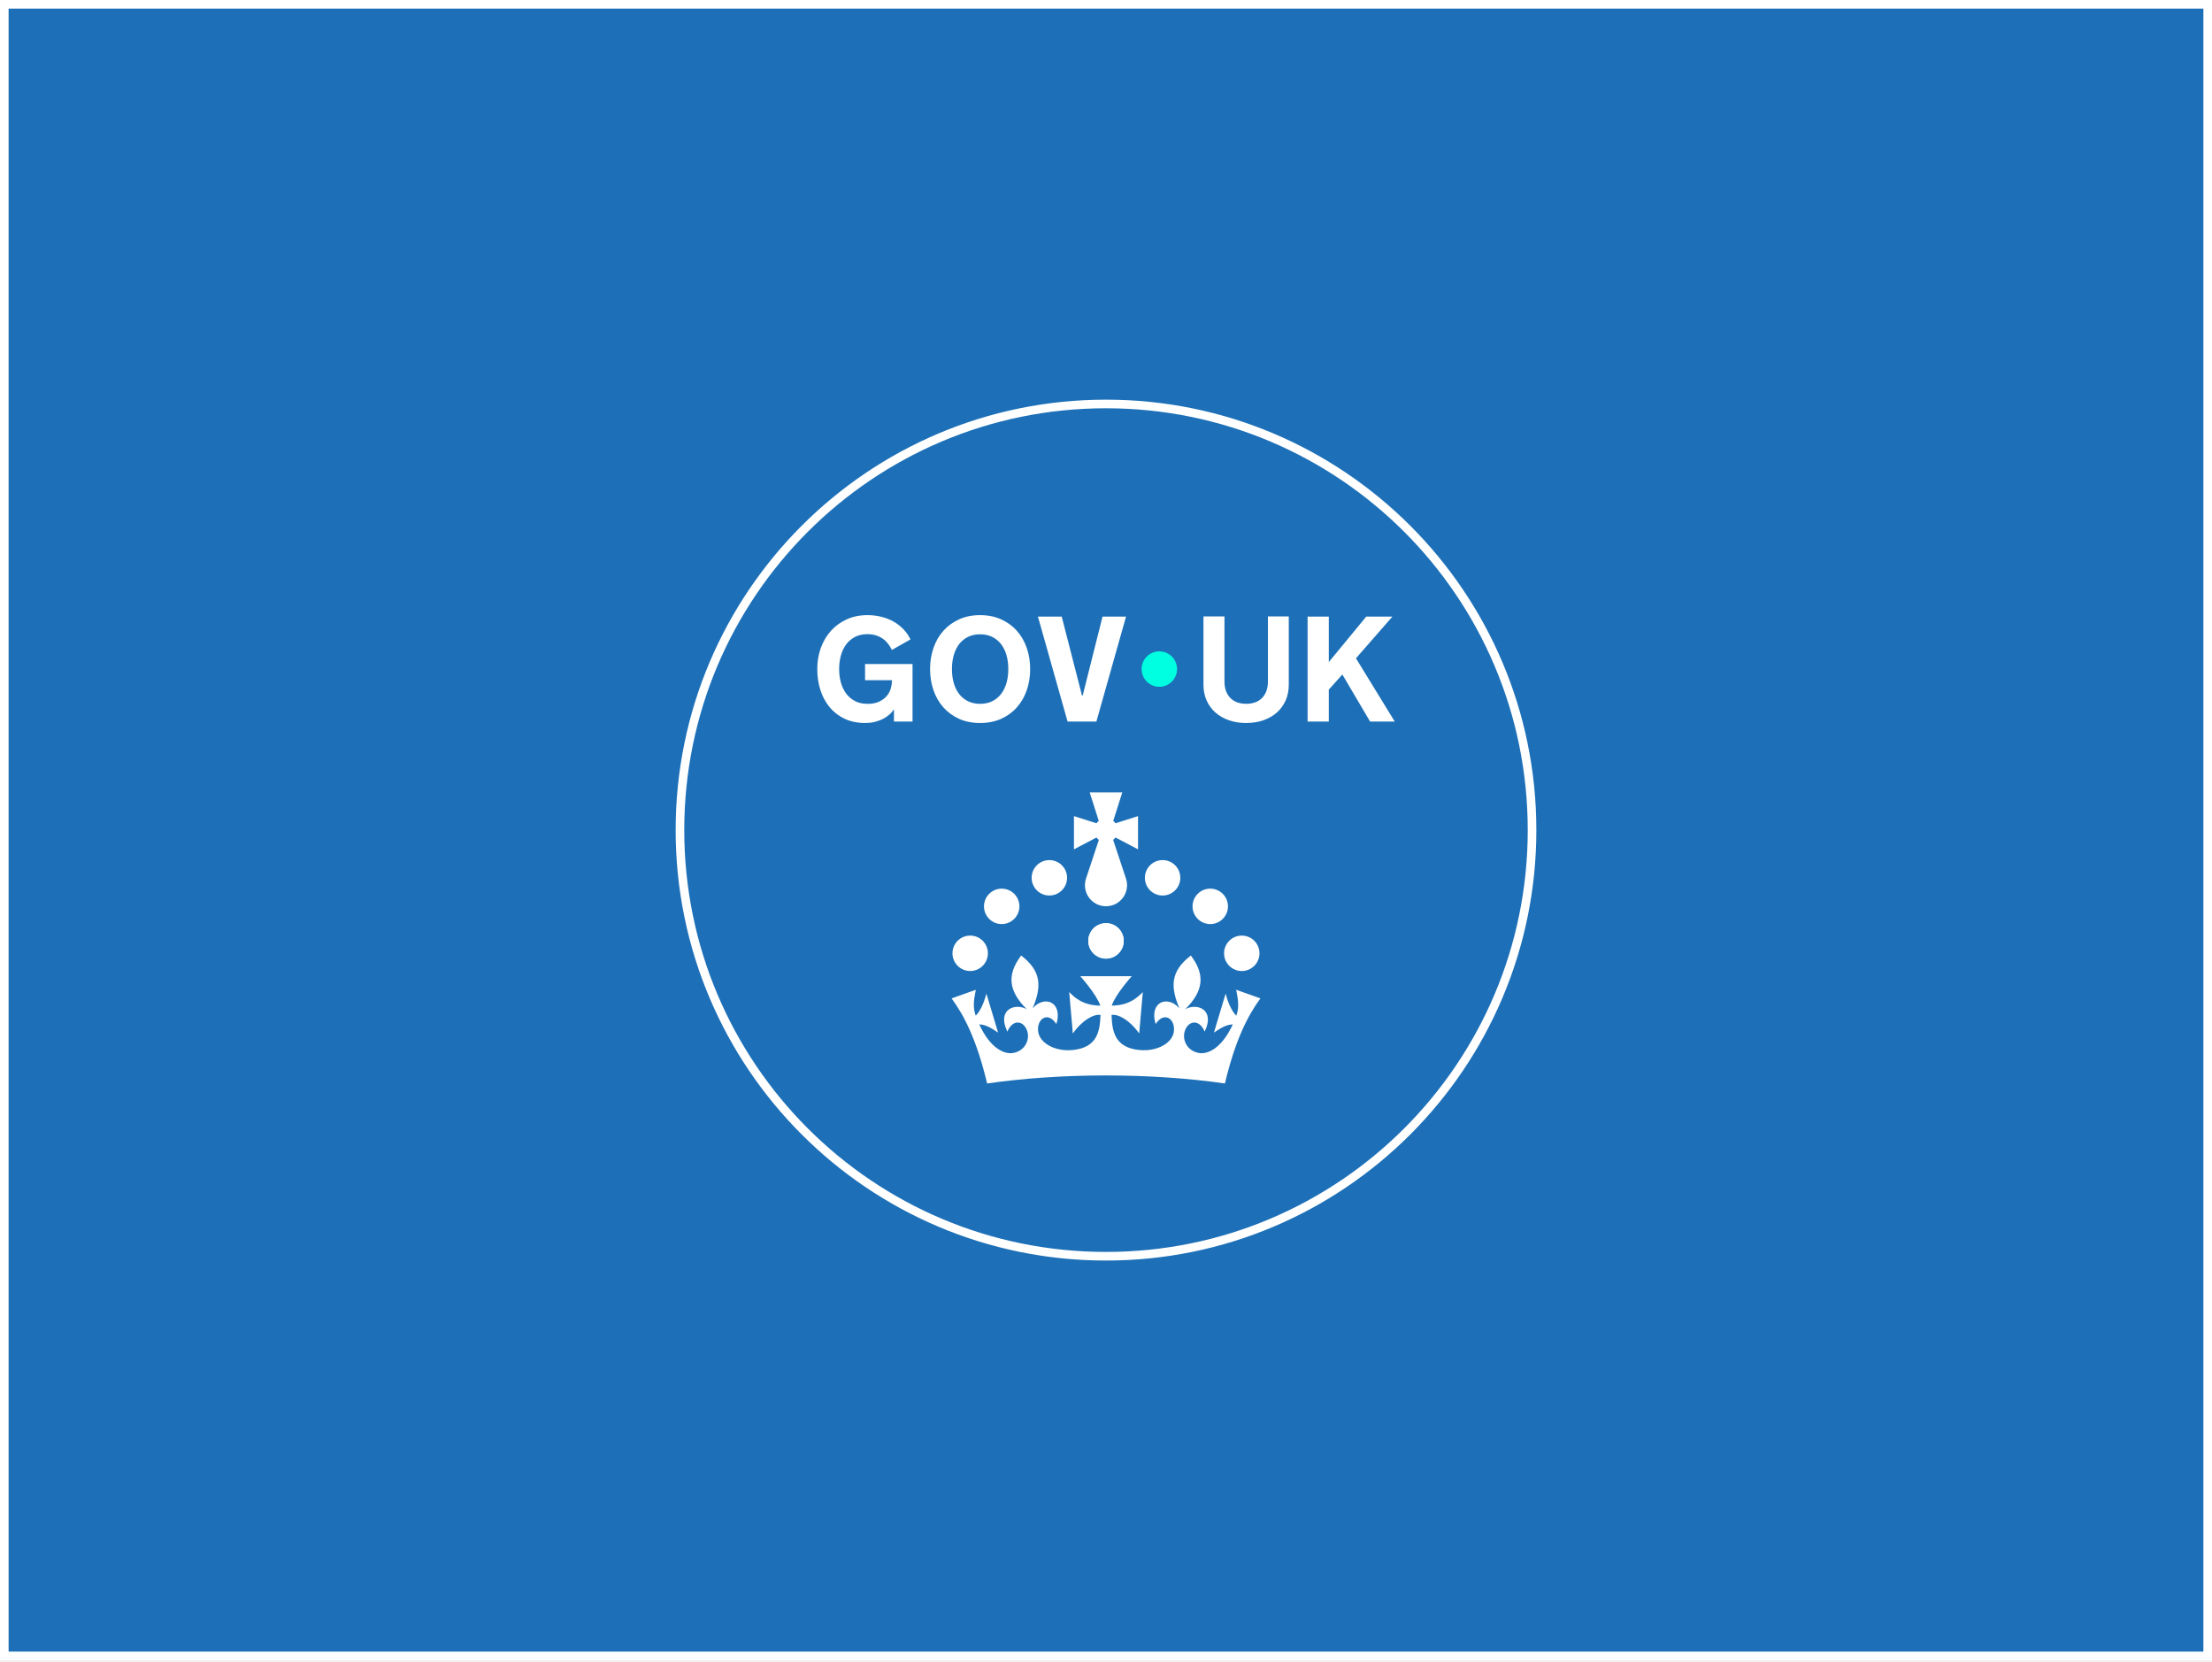
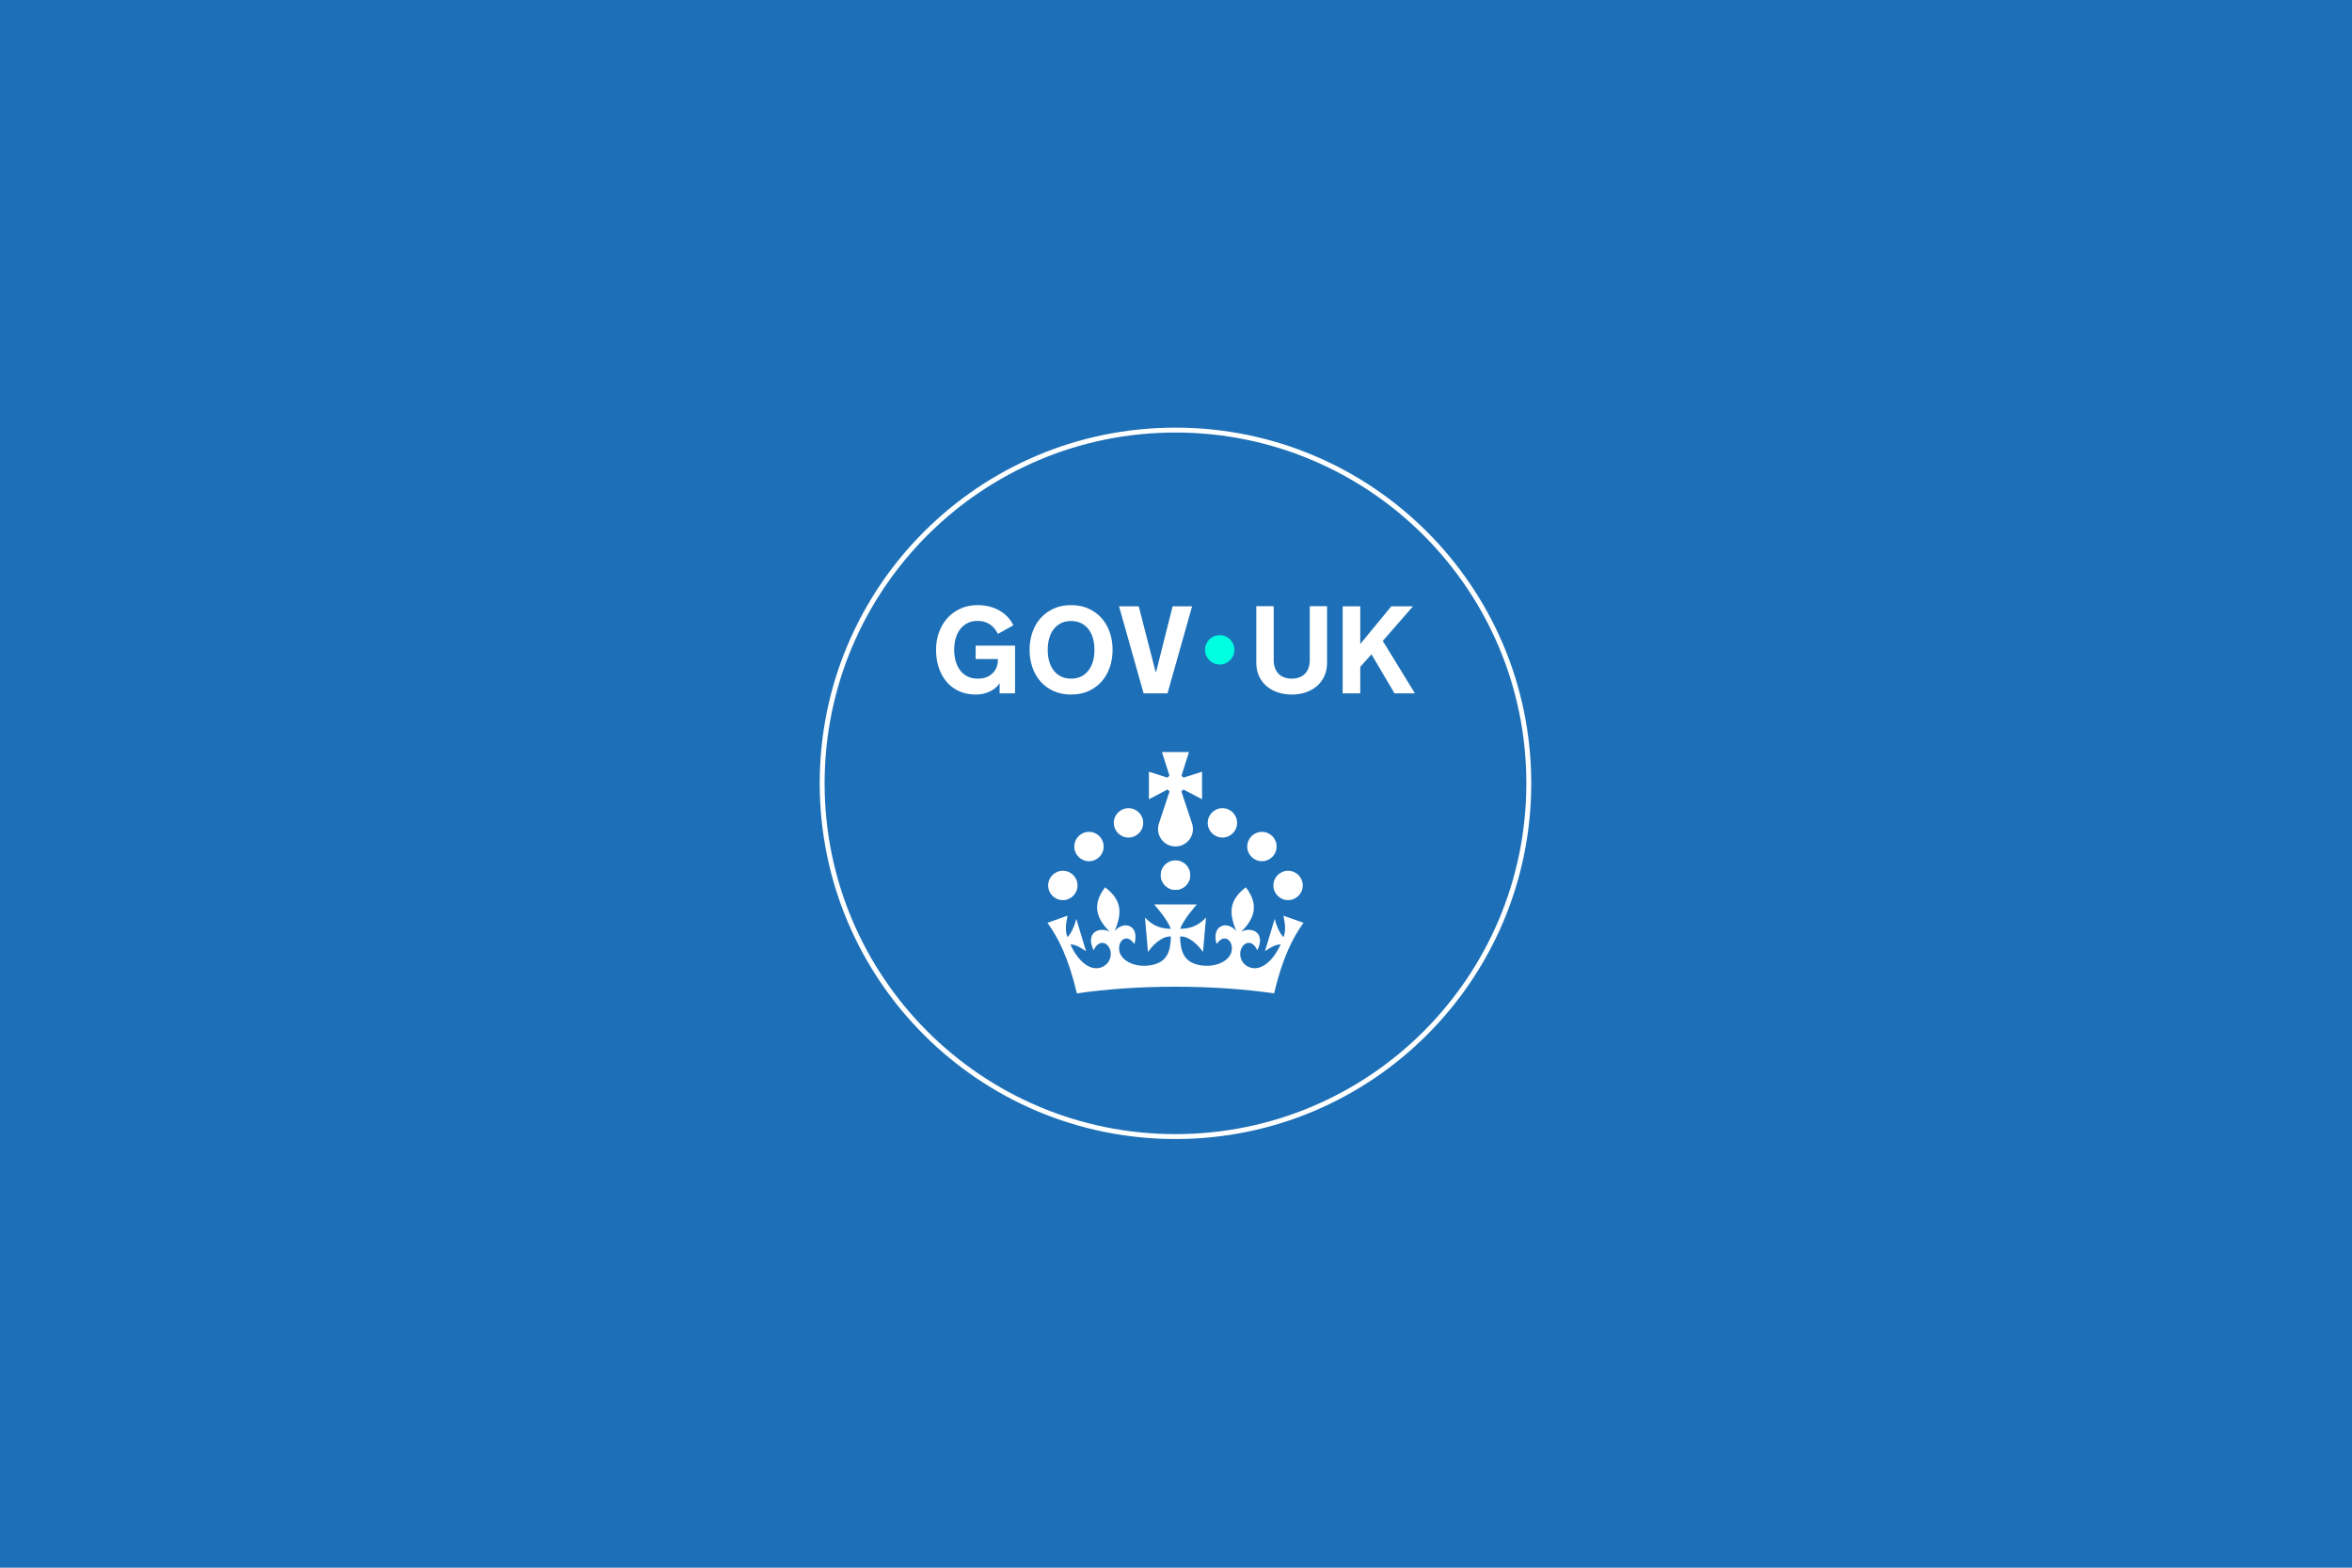
- <svg xmlns="http://www.w3.org/2000/svg" width="257" height="193" viewBox="0 0 257 193" fill="none">
-   <rect x="0.5" y="0.5" width="256" height="191.85" fill="#1D70B8" stroke="white" />
-   <rect x="79" y="46.925" width="99" height="99" rx="49.5" stroke="white" />
-   <path d="M134.697 79.777C135.833 79.777 136.754 78.856 136.754 77.719C136.754 76.582 135.833 75.661 134.697 75.661C133.56 75.661 132.639 76.582 132.639 77.719C132.639 78.856 133.56 79.777 134.697 79.777Z" fill="#00FFE0" />
-   <path d="M97.496 77.753C97.496 78.275 97.562 78.776 97.692 79.258C97.822 79.739 98.021 80.164 98.287 80.533C98.553 80.901 98.893 81.197 99.307 81.421C99.721 81.645 100.214 81.757 100.786 81.757C101.359 81.757 101.794 81.669 102.159 81.494C102.525 81.318 102.817 81.098 103.035 80.835C103.253 80.571 103.406 80.287 103.494 79.981C103.582 79.674 103.626 79.391 103.626 79.13V79.011H100.506V77.133H106.023V83.814H103.864V82.386C103.711 82.624 103.521 82.841 103.294 83.036C103.068 83.232 102.813 83.399 102.529 83.538C102.246 83.677 101.935 83.786 101.598 83.865C101.261 83.945 100.903 83.984 100.523 83.984C99.633 83.984 98.843 83.823 98.151 83.5C97.46 83.177 96.878 82.732 96.404 82.165C95.931 81.598 95.572 80.935 95.325 80.176C95.078 79.417 94.955 78.598 94.955 77.719C94.955 76.841 95.093 76.029 95.367 75.267C95.642 74.505 96.033 73.842 96.541 73.278C97.048 72.714 97.66 72.269 98.377 71.943C99.094 71.617 99.897 71.454 100.787 71.454C101.365 71.454 101.913 71.521 102.431 71.654C102.95 71.787 103.423 71.977 103.851 72.223C104.279 72.47 104.657 72.768 104.986 73.116C105.314 73.464 105.581 73.851 105.785 74.276L103.626 75.492C103.495 75.231 103.342 74.989 103.167 74.765C102.991 74.541 102.789 74.348 102.559 74.187C102.329 74.025 102.067 73.898 101.773 73.804C101.478 73.711 101.149 73.664 100.787 73.664C100.214 73.664 99.721 73.776 99.308 74C98.894 74.224 98.554 74.52 98.288 74.888C98.021 75.257 97.823 75.683 97.692 76.168C97.562 76.652 97.497 77.153 97.497 77.668V77.753H97.496Z" fill="white" />
-   <path d="M113.875 71.454C114.781 71.454 115.595 71.617 116.314 71.943C117.034 72.269 117.645 72.713 118.146 73.277C118.648 73.841 119.03 74.504 119.294 75.266C119.557 76.029 119.689 76.846 119.689 77.719C119.689 78.591 119.557 79.416 119.294 80.175C119.03 80.935 118.648 81.598 118.146 82.165C117.645 82.731 117.034 83.176 116.314 83.499C115.595 83.822 114.781 83.984 113.875 83.984C112.968 83.984 112.148 83.822 111.431 83.499C110.714 83.176 110.105 82.731 109.603 82.165C109.102 81.598 108.719 80.935 108.456 80.175C108.192 79.416 108.061 78.597 108.061 77.719C108.061 76.84 108.192 76.029 108.456 75.266C108.719 74.504 109.102 73.841 109.603 73.277C110.105 72.713 110.714 72.269 111.431 71.943C112.148 71.617 112.962 71.454 113.875 71.454ZM113.875 81.757C114.407 81.757 114.876 81.656 115.282 81.455C115.687 81.254 116.028 80.975 116.306 80.618C116.583 80.261 116.793 79.838 116.935 79.351C117.076 78.864 117.147 78.331 117.147 77.753V77.685C117.147 77.112 117.076 76.581 116.935 76.091C116.793 75.601 116.583 75.177 116.306 74.82C116.028 74.463 115.687 74.184 115.282 73.983C114.876 73.782 114.407 73.681 113.875 73.681C113.342 73.681 112.872 73.782 112.464 73.983C112.056 74.184 111.714 74.463 111.439 74.82C111.164 75.177 110.956 75.601 110.815 76.091C110.673 76.581 110.602 77.112 110.602 77.685V77.753C110.602 78.331 110.673 78.864 110.815 79.351C110.956 79.838 111.164 80.26 111.439 80.618C111.714 80.975 112.056 81.254 112.464 81.455C112.872 81.656 113.342 81.757 113.875 81.757Z" fill="white" />
-   <path d="M124.035 83.814L120.592 71.624H123.355L125.709 80.787H125.794L128.098 71.624H130.827L127.384 83.814H124.035H124.035Z" fill="white" />
-   <path d="M144.789 81.757C145.145 81.757 145.478 81.704 145.787 81.6C146.096 81.495 146.363 81.336 146.586 81.124C146.81 80.911 146.987 80.642 147.118 80.316C147.248 79.99 147.313 79.606 147.313 79.164V71.607H149.736V79.529C149.736 80.21 149.613 80.825 149.366 81.374C149.12 81.924 148.778 82.391 148.339 82.777C147.9 83.162 147.377 83.46 146.772 83.669C146.166 83.879 145.503 83.984 144.784 83.984C144.065 83.984 143.403 83.879 142.797 83.669C142.191 83.46 141.667 83.162 141.226 82.777C140.784 82.391 140.44 81.924 140.194 81.374C139.947 80.825 139.824 80.209 139.824 79.529V71.607H142.264V79.164C142.264 79.606 142.329 79.99 142.459 80.316C142.59 80.642 142.767 80.911 142.991 81.123C143.214 81.336 143.481 81.495 143.79 81.599C144.099 81.704 144.432 81.757 144.789 81.757V81.757Z" fill="white" />
-   <path d="M151.922 71.624H154.387V76.903L158.739 71.624H161.774L157.541 76.469L162.046 83.814H159.182L155.96 78.348L154.387 80.107V83.814H151.922V71.624Z" fill="white" />
-   <path d="M121.919 104.024C123.056 104.024 123.977 103.103 123.977 101.966C123.977 100.83 123.056 99.909 121.919 99.909C120.783 99.909 119.861 100.83 119.861 101.966C119.861 103.103 120.783 104.024 121.919 104.024Z" fill="white" />
-   <path d="M116.382 107.34C117.519 107.34 118.44 106.419 118.44 105.282C118.44 104.146 117.519 103.225 116.382 103.225C115.246 103.225 114.324 104.146 114.324 105.282C114.324 106.419 115.246 107.34 116.382 107.34Z" fill="white" />
-   <path d="M112.72 112.793C113.857 112.793 114.778 111.872 114.778 110.736C114.778 109.599 113.857 108.678 112.72 108.678C111.583 108.678 110.662 109.599 110.662 110.736C110.662 111.872 111.583 112.793 112.72 112.793Z" fill="white" />
-   <path d="M128.501 111.352C129.638 111.352 130.559 110.431 130.559 109.295C130.559 108.158 129.638 107.237 128.501 107.237C127.365 107.237 126.443 108.158 126.443 109.295C126.443 110.431 127.365 111.352 128.501 111.352Z" fill="white" />
-   <path d="M135.075 104.024C136.212 104.024 137.133 103.103 137.133 101.966C137.133 100.83 136.212 99.909 135.075 99.909C133.939 99.909 133.018 100.83 133.018 101.966C133.018 103.103 133.939 104.024 135.075 104.024Z" fill="white" />
-   <path d="M140.613 107.34C141.749 107.34 142.67 106.419 142.67 105.282C142.67 104.146 141.749 103.225 140.613 103.225C139.476 103.225 138.555 104.146 138.555 105.282C138.555 106.419 139.476 107.34 140.613 107.34Z" fill="white" />
-   <path d="M144.275 112.793C145.411 112.793 146.333 111.872 146.333 110.736C146.333 109.599 145.411 108.678 144.275 108.678C143.138 108.678 142.217 109.599 142.217 110.736C142.217 111.872 143.138 112.793 144.275 112.793Z" fill="white" />
-   <path d="M128.501 111.352C129.638 111.352 130.559 110.431 130.559 109.295C130.559 108.158 129.638 107.237 128.501 107.237C127.365 107.237 126.443 108.158 126.443 109.295C126.443 110.431 127.365 111.352 128.501 111.352Z" fill="white" />
-   <path d="M129.329 97.559C129.434 97.481 129.526 97.388 129.604 97.284L132.222 98.659V94.8L129.608 95.63C129.532 95.528 129.441 95.437 129.34 95.359L130.392 92.045H126.607L127.659 95.359C127.558 95.436 127.468 95.527 127.391 95.63L124.777 94.8V98.659L127.395 97.284C127.473 97.388 127.566 97.481 127.67 97.559L126.179 102.056C125.654 103.639 126.832 105.271 128.5 105.271C130.167 105.271 131.346 103.639 130.821 102.056L129.329 97.559Z" fill="white" />
-   <path d="M131.493 113.393C131.493 113.393 129.581 115.52 129.164 116.818C130.415 116.778 131.539 116.534 132.776 115.243L132.357 120.048C131.218 118.45 129.883 117.762 129.143 117.9C129.218 119.622 129.398 121.701 132.413 121.975C134.517 122.158 136.206 121.125 136.382 119.846C136.59 118.378 135.267 117.406 134.269 118.952C133.489 116.393 135.644 115.543 137.028 117.127C135.962 114.602 135.991 112.808 138.361 110.994C140.062 113.255 139.821 115.124 137.713 117.228C139.085 116.469 141.217 117.268 139.961 119.833C139.306 118.237 137.897 118.594 137.602 119.966C137.405 120.936 137.994 122.077 139.273 122.311C140.322 122.503 141.938 121.786 143.234 118.995C142.505 119.014 141.866 119.382 141.039 119.951L142.398 115.421C142.74 116.693 143.178 117.527 143.642 117.979C143.953 117.064 143.909 116.4 143.63 114.974L146.439 115.974C144.947 118.009 143.502 120.866 142.316 125.854C138.137 125.258 133.459 124.923 128.502 124.923C123.545 124.923 118.866 125.258 114.687 125.854C113.502 120.865 112.057 118.009 110.564 115.974L113.373 114.974C113.094 116.4 113.05 117.064 113.362 117.979C113.826 117.527 114.264 116.693 114.606 115.421L115.965 119.951C115.138 119.382 114.498 119.014 113.77 118.995C115.065 121.786 116.682 122.502 117.731 122.311C119.01 122.077 119.598 120.936 119.401 119.966C119.106 118.594 117.699 118.237 117.042 119.833C115.787 117.268 117.918 116.468 119.291 117.228C117.183 115.124 116.941 113.255 118.642 110.994C121.013 112.807 121.041 114.601 119.975 117.127C121.36 115.543 123.515 116.393 122.735 118.952C121.737 117.406 120.413 118.378 120.622 119.846C120.798 121.125 122.487 122.159 124.59 121.975C127.606 121.701 127.786 119.622 127.861 117.9C127.12 117.762 125.785 118.45 124.647 120.048L124.227 115.243C125.464 116.534 126.589 116.778 127.839 116.818C127.422 115.52 125.511 113.393 125.511 113.393H131.494H131.493Z" fill="white" />
+ <svg xmlns="http://www.w3.org/2000/svg" width="1920" height="1280" viewBox="0 0 1920 1280" fill="none">
+   <g clip-path="url(#clip0_1115_1083)">
+     <rect width="1920" height="1280" fill="white" />
+     <path d="M1920 0H0V1280H1920V0Z" fill="#1D70B8" />
+     <path d="M1248 639.575C1248 480.283 1118.87 351.15 959.575 351.15C800.283 351.15 671.15 480.283 671.15 639.575C671.15 798.868 800.283 928 959.575 928C1118.87 928 1248 798.868 1248 639.575Z" stroke="white" stroke-width="4" />
+     <path d="M995.681 542.571C1002.3 542.571 1007.67 537.202 1007.67 530.58C1007.67 523.958 1002.3 518.589 995.681 518.589C989.056 518.589 983.689 523.958 983.689 530.58C983.689 537.202 989.056 542.571 995.681 542.571Z" fill="#00FFE0" />
+     <path d="M778.925 530.779C778.925 533.817 779.305 536.74 780.065 539.547C780.824 542.353 781.979 544.829 783.532 546.975C785.084 549.123 787.065 550.848 789.476 552.152C791.887 553.456 794.76 554.109 798.092 554.109C801.431 554.109 803.966 553.597 806.093 552.574C808.225 551.551 809.927 550.271 811.197 548.734C812.467 547.2 813.359 545.541 813.871 543.758C814.384 541.974 814.64 540.323 814.64 538.804V538.11H796.461V527.165H828.607V566.096H816.027V557.773C815.136 559.161 814.029 560.424 812.706 561.564C811.389 562.702 809.903 563.677 808.249 564.485C806.6 565.295 804.787 565.931 802.824 566.393C800.86 566.855 798.774 567.086 796.56 567.086C791.375 567.086 786.769 566.145 782.741 564.263C778.713 562.381 775.319 559.789 772.563 556.486C769.805 553.185 767.709 549.321 766.271 544.896C764.836 540.472 764.117 535.7 764.117 530.581C764.117 525.462 764.918 520.734 766.52 516.293C768.121 511.851 770.399 507.988 773.356 504.702C776.311 501.416 779.876 498.825 784.053 496.926C788.231 495.027 792.911 494.077 798.098 494.077C801.466 494.077 804.659 494.465 807.677 495.241C810.702 496.017 813.458 497.123 815.951 498.559C818.445 499.995 820.648 501.73 822.565 503.76C824.476 505.79 826.032 508.045 827.22 510.521L814.64 517.603C813.877 516.085 812.986 514.673 811.966 513.368C810.94 512.065 809.763 510.941 808.423 510C807.083 509.058 805.557 508.316 803.843 507.771C802.125 507.227 800.208 506.953 798.098 506.953C794.76 506.953 791.889 507.607 789.478 508.911C787.067 510.215 785.087 511.94 783.535 514.087C781.983 516.233 780.827 518.718 780.067 521.542C779.308 524.365 778.928 527.281 778.928 530.283L778.925 530.779Z" fill="white" />
+     <path d="M874.355 494.075C879.634 494.075 884.377 495.025 888.567 496.925C892.762 498.824 896.322 501.415 899.241 504.701C902.167 507.986 904.392 511.851 905.931 516.291C907.463 520.732 908.232 525.496 908.232 530.58C908.232 535.663 907.463 540.47 905.931 544.895C904.392 549.32 902.167 553.184 899.241 556.485C896.322 559.787 892.762 562.379 888.567 564.261C884.377 566.144 879.634 567.085 874.355 567.085C869.07 567.085 864.293 566.144 860.115 564.261C855.937 562.379 852.388 559.788 849.463 556.485C846.544 553.184 844.313 549.32 842.78 544.895C841.242 540.47 840.479 535.7 840.479 530.58C840.479 525.46 841.242 520.732 842.78 516.291C844.313 511.851 846.544 507.986 849.463 504.701C852.388 501.415 855.937 498.824 860.115 496.925C864.293 495.025 869.036 494.075 874.355 494.075ZM874.355 554.108C877.455 554.108 880.188 553.522 882.554 552.349C884.913 551.178 886.9 549.551 888.52 547.471C890.134 545.391 891.358 542.931 892.185 540.091C893.007 537.251 893.421 534.147 893.421 530.779V530.383C893.421 527.047 893.007 523.952 892.185 521.095C891.358 518.239 890.134 515.77 888.52 513.691C886.9 511.611 884.913 509.985 882.554 508.811C880.188 507.641 877.455 507.054 874.355 507.054C871.25 507.054 868.511 507.641 866.134 508.811C863.756 509.985 861.764 511.611 860.161 513.691C858.559 515.77 857.347 518.24 856.525 521.095C855.698 523.952 855.284 527.047 855.284 530.383V530.779C855.284 534.147 855.698 537.251 856.525 540.091C857.347 542.931 858.559 545.389 860.161 547.471C861.764 549.551 863.756 551.178 866.134 552.349C868.511 553.522 871.25 554.108 874.355 554.108Z" fill="white" />
+     <path d="M933.556 566.093L913.494 495.067H929.593L943.31 548.46H943.805L957.23 495.067H973.131L953.07 566.093H933.556Z" fill="white" />
+     <path d="M1054.49 554.108C1056.56 554.108 1058.5 553.803 1060.3 553.192C1062.1 552.581 1063.66 551.657 1064.96 550.418C1066.26 549.179 1067.29 547.613 1068.06 545.712C1068.81 543.814 1069.19 541.577 1069.19 539.002V494.967H1083.31V541.13C1083.31 545.093 1082.59 548.676 1081.16 551.878C1079.72 555.081 1077.73 557.806 1075.17 560.051C1072.61 562.298 1069.57 564.03 1066.04 565.252C1062.51 566.473 1058.65 567.085 1054.46 567.085C1050.27 567.085 1046.41 566.473 1042.88 565.252C1039.35 564.03 1036.3 562.297 1033.73 560.051C1031.15 557.806 1029.15 555.083 1027.71 551.878C1026.27 548.676 1025.56 545.091 1025.56 541.13V494.967H1039.77V539.001C1039.77 541.576 1040.15 543.813 1040.91 545.711C1041.67 547.611 1042.7 549.178 1044.01 550.417C1045.31 551.656 1046.87 552.58 1048.67 553.191C1050.47 553.802 1052.41 554.108 1054.49 554.108Z" fill="white" />
+     <path d="M1096.05 495.067H1110.41V525.825L1135.77 495.067H1153.45L1128.79 523.299L1155.04 566.093H1138.35L1119.58 534.244L1110.41 544.497V566.093H1096.05V495.067Z" fill="white" />
+     <path d="M921.232 683.854C927.857 683.854 933.223 678.487 933.223 671.862C933.223 665.243 927.857 659.874 921.232 659.874C914.613 659.874 909.24 665.243 909.24 671.862C909.24 678.487 914.613 683.854 921.232 683.854Z" fill="white" />
+     <path d="M888.966 703.176C895.591 703.176 900.958 697.81 900.958 691.185C900.958 684.565 895.591 679.199 888.966 679.199C882.347 679.199 876.975 684.565 876.975 691.185C876.975 697.81 882.347 703.176 888.966 703.176Z" fill="white" />
+     <path d="M867.628 734.949C874.253 734.949 879.62 729.582 879.62 722.963C879.62 716.338 874.253 710.971 867.628 710.971C861.003 710.971 855.637 716.338 855.637 722.963C855.637 729.582 861.003 734.949 867.628 734.949Z" fill="white" />
+     <path d="M959.583 726.553C966.208 726.553 971.575 721.186 971.575 714.567C971.575 707.942 966.208 702.576 959.583 702.576C952.964 702.576 947.592 707.942 947.592 714.567C947.592 721.186 952.964 726.553 959.583 726.553Z" fill="white" />
+     <path d="M997.882 683.854C1004.51 683.854 1009.87 678.487 1009.87 671.862C1009.87 665.243 1004.51 659.874 997.882 659.874C991.263 659.874 985.896 665.243 985.896 671.862C985.896 678.487 991.263 683.854 997.882 683.854Z" fill="white" />
+     <path d="M1030.15 703.176C1036.77 703.176 1042.14 697.81 1042.14 691.185C1042.14 684.565 1036.77 679.199 1030.15 679.199C1023.53 679.199 1018.16 684.565 1018.16 691.185C1018.16 697.81 1023.53 703.176 1030.15 703.176Z" fill="white" />
+     <path d="M1051.49 734.949C1058.11 734.949 1063.48 729.582 1063.48 722.963C1063.48 716.338 1058.11 710.971 1051.49 710.971C1044.86 710.971 1039.5 716.338 1039.5 722.963C1039.5 729.582 1044.86 734.949 1051.49 734.949Z" fill="white" />
+     <path d="M959.583 726.553C966.208 726.553 971.575 721.186 971.575 714.567C971.575 707.942 966.208 702.576 959.583 702.576C952.964 702.576 947.592 707.942 947.592 714.567C947.592 721.186 952.964 726.553 959.583 726.553Z" fill="white" />
+     <path d="M964.406 646.185C965.018 645.729 965.554 645.19 966.009 644.584L981.263 652.591V630.109L966.032 634.944C965.589 634.35 965.059 633.818 964.47 633.364L970.6 614.057H948.546L954.676 633.364C954.087 633.816 953.563 634.347 953.114 634.944L937.883 630.109V652.591L953.137 644.584C953.592 645.19 954.134 645.729 954.74 646.185L946.052 672.387C942.993 681.611 949.857 691.12 959.576 691.12C969.289 691.12 976.159 681.611 973.1 672.387L964.406 646.185Z" fill="white" />
+     <path d="M977.015 738.444C977.015 738.444 965.874 750.838 963.444 758.401C970.733 758.168 977.283 756.746 984.49 749.224L982.049 777.221C975.412 767.91 967.634 763.901 963.322 764.705C963.759 774.739 964.808 786.853 982.375 788.449C994.635 789.516 1004.48 783.497 1005.5 776.044C1006.71 767.491 999.005 761.827 993.19 770.835C988.645 755.925 1001.2 750.972 1009.27 760.201C1003.05 745.489 1003.22 735.036 1017.03 724.466C1026.94 737.64 1025.54 748.53 1013.26 760.79C1021.25 756.367 1033.67 761.023 1026.36 775.969C1022.54 766.669 1014.33 768.749 1012.61 776.744C1011.46 782.396 1014.89 789.044 1022.35 790.407C1028.46 791.526 1037.88 787.348 1045.43 771.086C1041.18 771.196 1037.46 773.341 1032.64 776.656L1040.56 750.261C1042.55 757.673 1045.1 762.532 1047.8 765.166C1049.62 759.834 1049.36 755.965 1047.73 747.656L1064.1 753.483C1055.41 765.341 1046.99 781.988 1040.08 811.051C1015.73 807.579 988.47 805.627 959.587 805.627C930.704 805.627 903.44 807.579 879.09 811.051C872.185 781.982 863.766 765.341 855.066 753.483L871.434 747.656C869.808 755.965 869.552 759.834 871.37 765.166C874.073 762.532 876.625 757.673 878.618 750.261L886.537 776.656C881.718 773.341 877.989 771.196 873.747 771.086C881.293 787.348 890.715 791.52 896.827 790.407C904.279 789.044 907.705 782.396 906.558 776.744C904.839 768.749 896.64 766.669 892.812 775.969C885.5 761.023 897.916 756.361 905.917 760.79C893.634 748.53 892.224 737.64 902.135 724.466C915.95 735.03 916.113 745.483 909.902 760.201C917.972 750.972 930.529 755.925 925.984 770.835C920.169 761.827 912.454 767.491 913.672 776.044C914.698 783.497 924.539 789.522 936.793 788.449C954.366 786.853 955.415 774.739 955.852 764.705C951.534 763.901 943.756 767.91 937.125 777.221L934.677 749.224C941.885 756.746 948.44 758.168 955.724 758.401C953.294 750.838 942.159 738.444 942.159 738.444H977.021H977.015Z" fill="white" />
+   </g>
+   <defs>
+     <clipPath id="clip0_1115_1083">
+       <rect width="1920" height="1280" fill="white" />
+     </clipPath>
+   </defs>
</svg>
